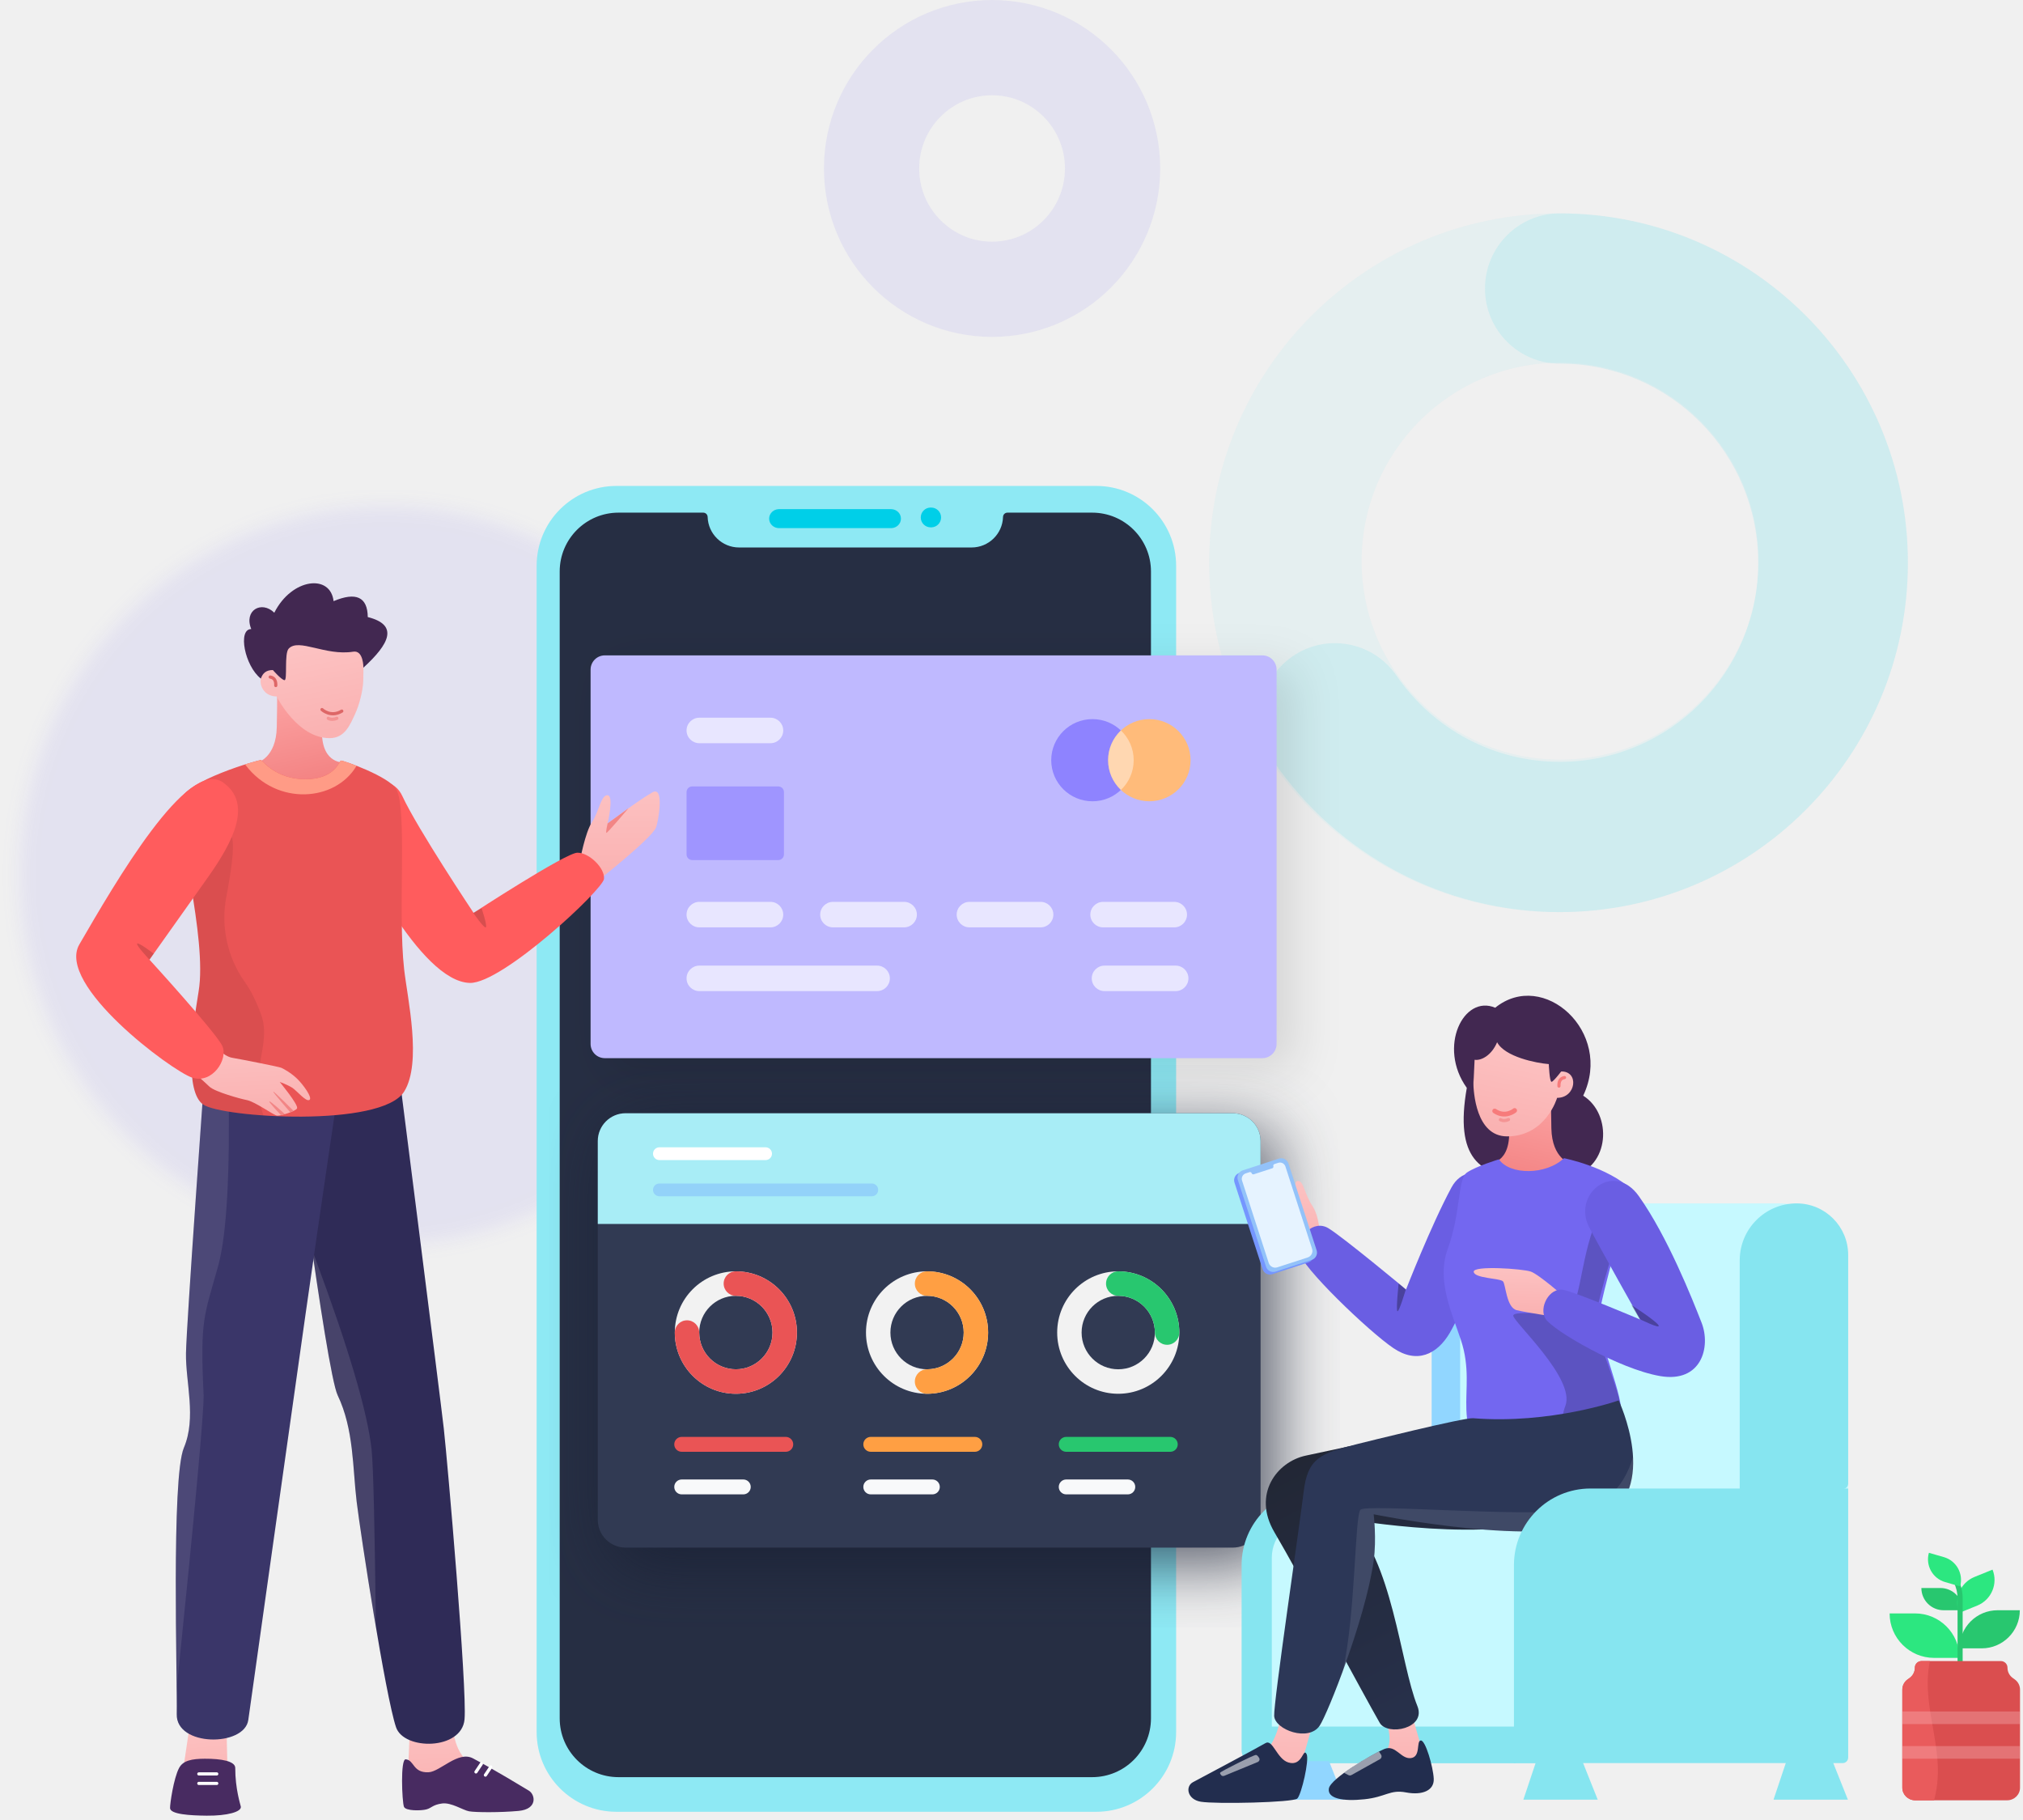
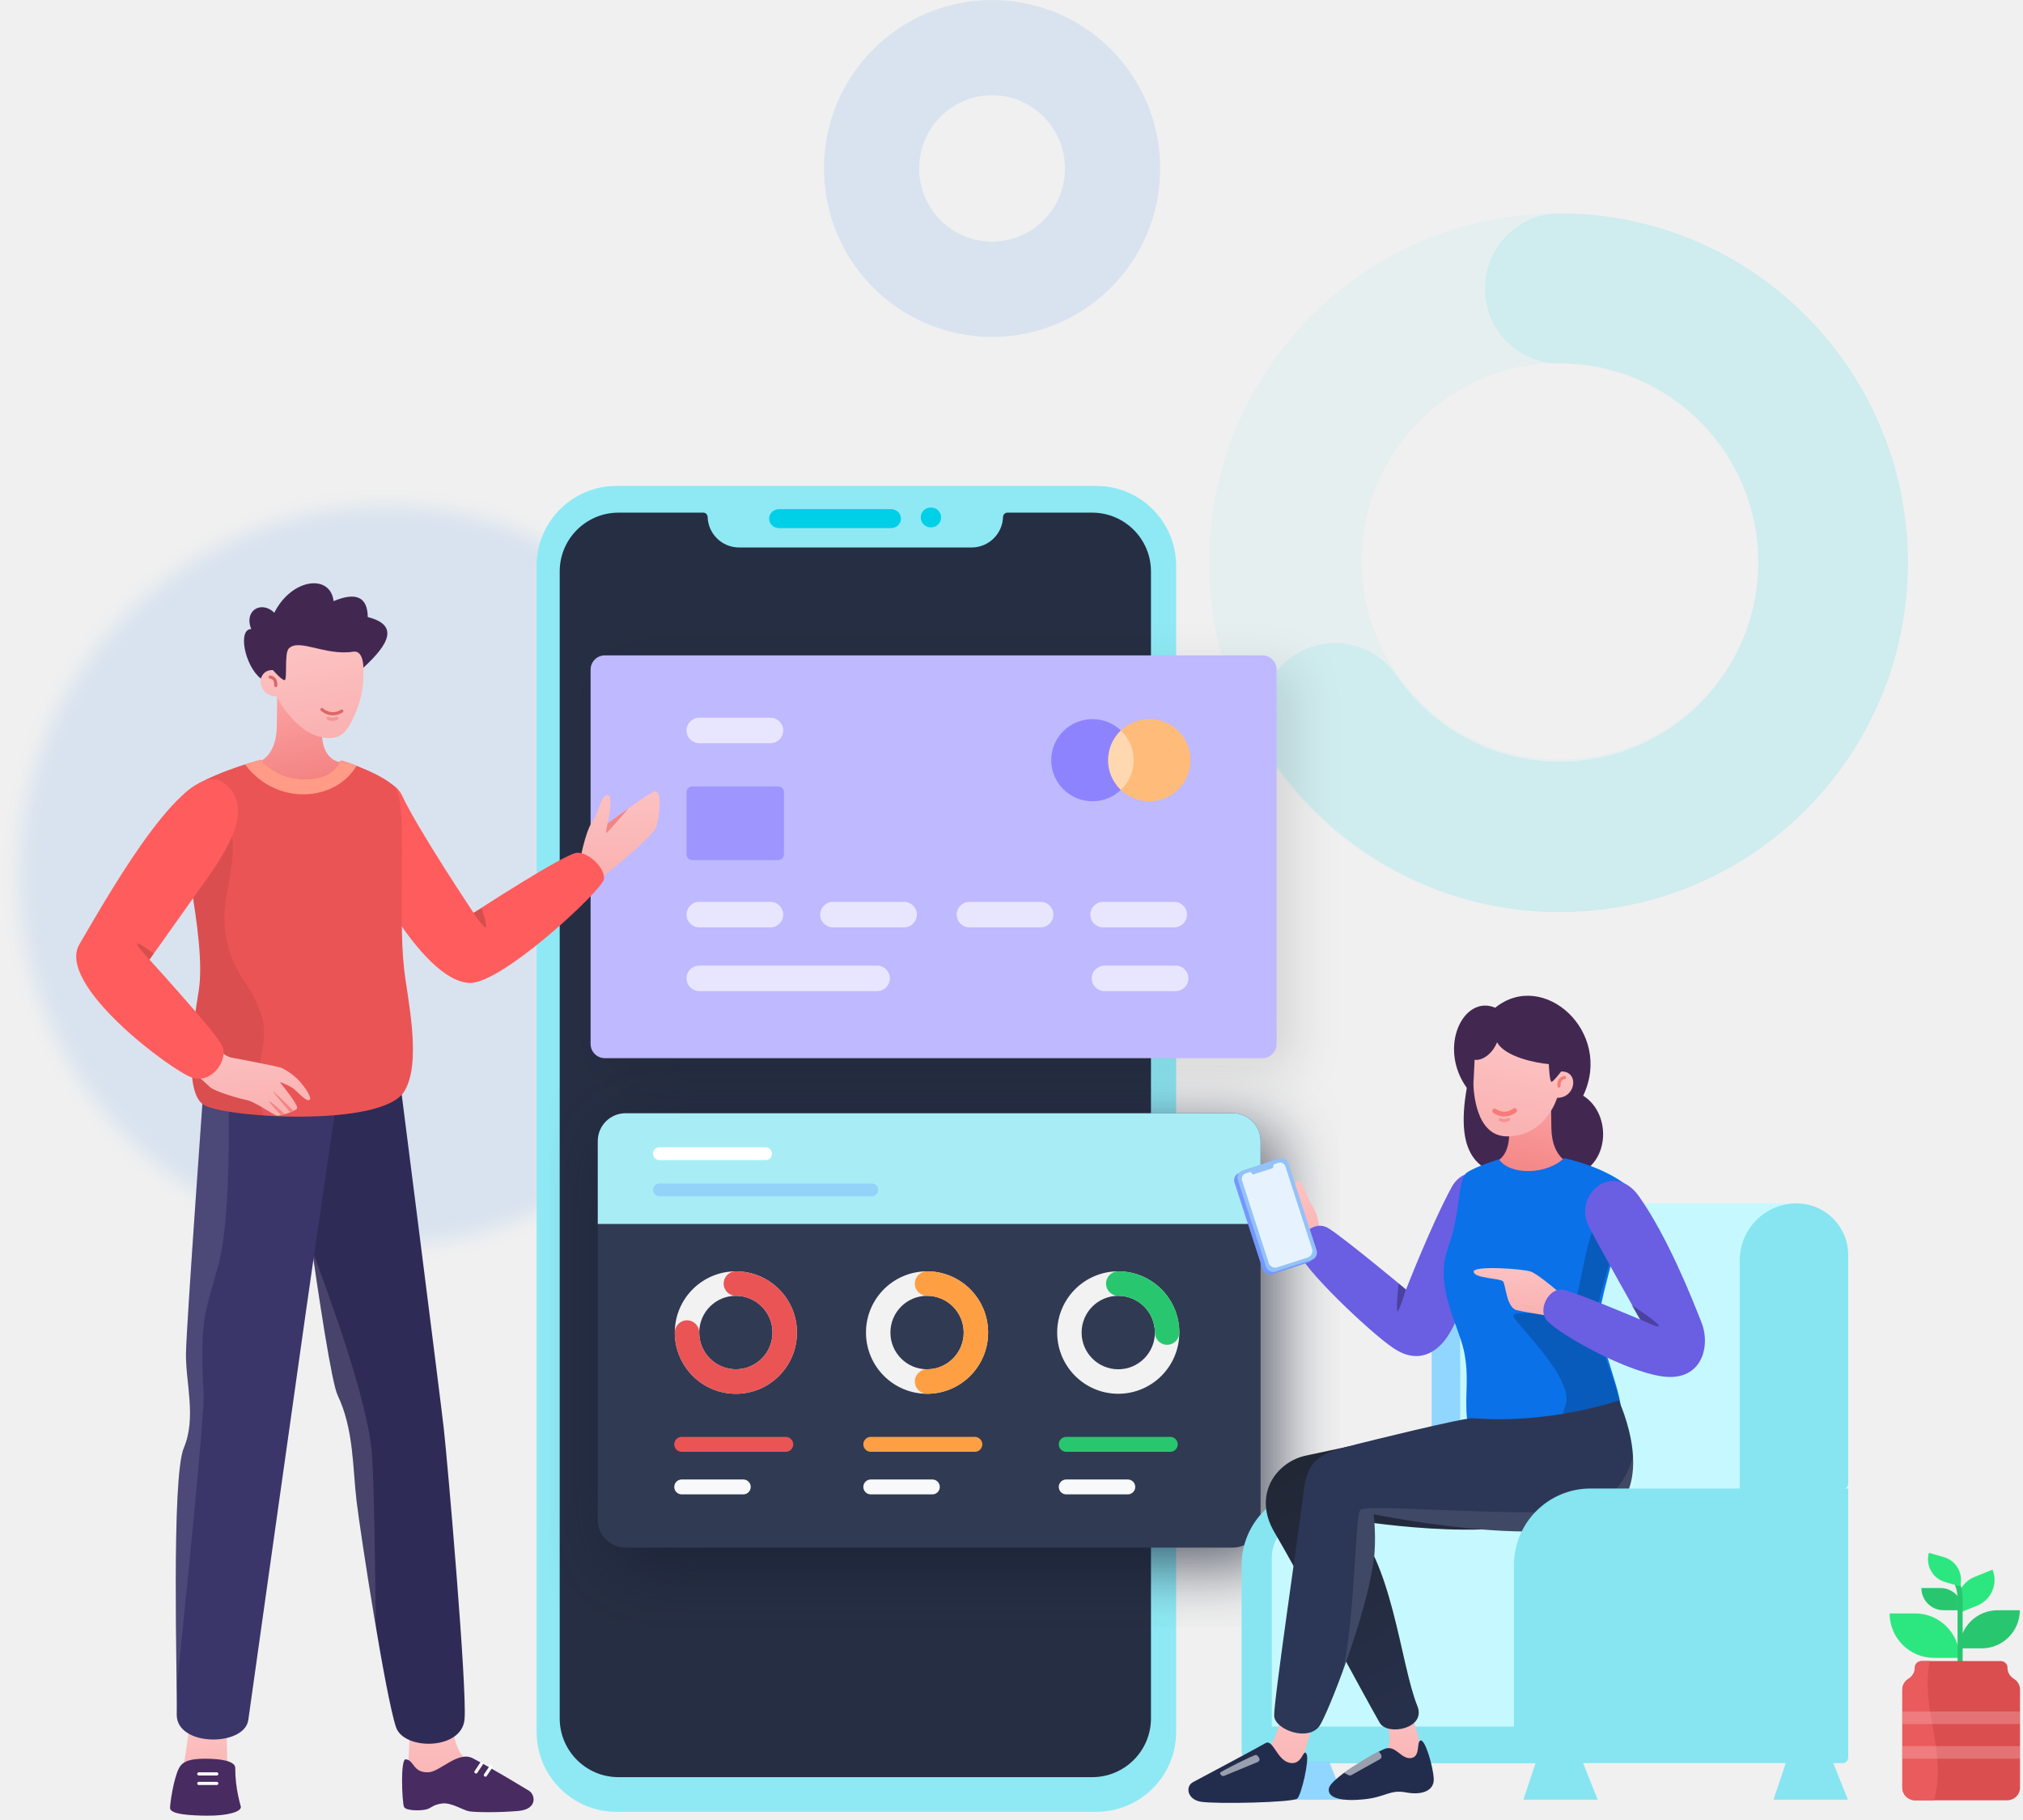
<svg xmlns="http://www.w3.org/2000/svg" width="637" height="573" viewBox="0 0 637 573" fill="none">
  <g id="Illustration">
    <g id="Shape">
      <g id="Oval" opacity="0.1" filter="url(#filter0_f)">
-         <ellipse cx="121.531" cy="275.607" rx="115.531" ry="116.393" fill="#7367F0" />
+         <ellipse cx="121.531" cy="275.607" rx="115.531" ry="116.393" fill="#0a71e9" />
      </g>
      <path id="Oval_2" opacity="0.05" fill-rule="evenodd" clip-rule="evenodd" d="M380.75 177.185C380.75 116.434 429.999 67.185 490.75 67.185C551.501 67.185 600.75 116.434 600.75 177.185C600.75 237.937 551.501 287.185 490.75 287.185C429.999 287.185 380.75 237.937 380.75 177.185ZM553.75 176.685C553.75 142.167 525.768 114.185 491.25 114.185C456.732 114.185 428.75 142.167 428.75 176.685C428.75 211.203 456.732 239.185 491.25 239.185C525.768 239.185 553.75 211.203 553.75 176.685Z" fill="#00CFE8" />
-       <ellipse id="Oval_3" opacity="0.1" cx="312.382" cy="53.041" rx="37.944" ry="38.041" stroke="#7367F0" stroke-width="30" />
+       <ellipse id="Oval_3" opacity="0.1" cx="312.382" cy="53.041" rx="37.944" ry="38.041" stroke="#0a71e9" stroke-width="30" />
      <path id="Path" opacity="0.1" d="M491.165 67.185C551.687 67.185 600.75 116.434 600.75 177.185C600.75 237.937 551.687 287.185 491.165 287.185C454.704 287.185 421.237 269.153 400.923 239.605C393.53 228.852 396.221 214.12 406.933 206.699C417.538 199.353 432.029 201.927 439.491 212.413L439.715 212.733C451.321 229.614 470.362 239.873 491.165 239.873C525.656 239.873 553.617 211.807 553.617 177.185C553.617 142.91 526.213 115.059 492.198 114.506L491.165 114.497C478.15 114.497 467.598 103.906 467.598 90.841C467.598 77.776 478.15 67.185 491.165 67.185Z" fill="#00CFE8" />
    </g>
    <g id="Mobile Banking App">
      <g id="Phone3">
        <path id="Rectangle" fill-rule="evenodd" clip-rule="evenodd" d="M168.975 178.137C168.975 164.254 180.229 153 194.112 153H345.201C359.084 153 370.338 164.254 370.338 178.137V545.323C370.338 559.206 359.084 570.46 345.201 570.46H194.112C180.229 570.46 168.975 559.206 168.975 545.323V178.137Z" fill="#8EE9F4" />
        <g id="Group 48">
          <path id="Rectangle_2" fill-rule="evenodd" clip-rule="evenodd" d="M176.237 179.934C176.237 169.705 184.53 161.412 194.759 161.412H221.439C222.187 161.412 222.799 162.007 222.821 162.755V162.755C222.976 168.115 227.365 172.379 232.727 172.379H305.926C311.288 172.379 315.678 168.115 315.833 162.755V162.755C315.854 162.007 316.467 161.412 317.215 161.412H343.894C354.124 161.412 362.416 169.705 362.416 179.934V541.033C362.416 551.263 354.124 559.555 343.894 559.555H194.759C184.53 559.555 176.237 551.263 176.237 541.033V179.934Z" fill="#262E43" />
          <mask id="mask0" mask-type="alpha" maskUnits="userSpaceOnUse" x="176" y="161" width="187" height="399">
            <path id="Rectangle_3" fill-rule="evenodd" clip-rule="evenodd" d="M176.237 179.934C176.237 169.705 184.53 161.412 194.759 161.412H221.439C222.187 161.412 222.799 162.007 222.821 162.755V162.755C222.976 168.115 227.365 172.379 232.727 172.379H305.926C311.288 172.379 315.678 168.115 315.833 162.755V162.755C315.854 162.007 316.467 161.412 317.215 161.412H343.894C354.124 161.412 362.416 169.705 362.416 179.934V541.033C362.416 551.263 354.124 559.555 343.894 559.555H194.759C184.53 559.555 176.237 551.263 176.237 541.033V179.934Z" fill="white" />
          </mask>
          <g mask="url(#mask0)">
            <ellipse id="Oval_4" cx="246.822" cy="403.737" rx="15.969" ry="15.951" fill="#E97EFF" fill-opacity="0.549" />
            <path id="Rectangle_4" fill-rule="evenodd" clip-rule="evenodd" d="M198.916 235.001C198.916 232.11 201.259 229.767 204.15 229.767H335.904C338.794 229.767 341.138 232.11 341.138 235.001V235.001C341.138 237.891 338.794 240.235 335.904 240.235H204.15C201.259 240.235 198.916 237.891 198.916 235.001V235.001Z" fill="#E97EFF" fill-opacity="0.549" />
          </g>
        </g>
        <path id="Path_2" d="M280.572 160.308C282.294 160.308 283.69 161.647 283.69 163.299C283.69 164.914 282.355 166.23 280.686 166.288L280.572 166.29H245.304C243.582 166.29 242.186 164.951 242.186 163.299C242.186 161.684 243.521 160.368 245.19 160.31L245.304 160.308H280.572Z" fill="#00CFE8" />
        <path id="Path_3" d="M293.21 159.81C294.933 159.81 296.329 161.205 296.329 162.925C296.329 164.608 294.994 165.979 293.325 166.039L293.21 166.041H293.047C291.324 166.041 289.928 164.646 289.928 162.925C289.928 161.243 291.263 159.872 292.932 159.812L293.047 159.81H293.21Z" fill="#00CFE8" />
      </g>
      <g id="BoardPieChart">
        <g id="Rectangle_5" filter="url(#filter1_d)">
          <path fill-rule="evenodd" clip-rule="evenodd" d="M188.229 359.27C188.229 354.434 192.15 350.513 196.986 350.513H388.175C393.011 350.513 396.931 354.434 396.931 359.27V478.524C396.931 483.361 393.011 487.281 388.175 487.281H196.986C192.15 487.281 188.229 483.361 188.229 478.524V359.27Z" fill="#313A53" />
        </g>
        <mask id="mask1" mask-type="alpha" maskUnits="userSpaceOnUse" x="188" y="350" width="209" height="138">
          <path id="Rectangle_6" fill-rule="evenodd" clip-rule="evenodd" d="M188.229 359.27C188.229 354.434 192.15 350.513 196.986 350.513H388.175C393.011 350.513 396.931 354.434 396.931 359.27V478.524C396.931 483.361 393.011 487.281 388.175 487.281H196.986C192.15 487.281 188.229 483.361 188.229 478.524V359.27Z" fill="white" />
        </mask>
        <g mask="url(#mask1)">
          <path id="Rectangle_7" fill-rule="evenodd" clip-rule="evenodd" d="M183.547 345.15H402.282V385.376H183.547L183.547 345.15Z" fill="#A8EDF6" />
          <path id="Rectangle_8" opacity="0.366" fill-rule="evenodd" clip-rule="evenodd" d="M205.621 374.649C205.621 373.538 206.522 372.638 207.632 372.638H274.515C275.626 372.638 276.526 373.538 276.526 374.649V374.649C276.526 375.76 275.626 376.66 274.515 376.66H207.632C206.522 376.66 205.621 375.76 205.621 374.649V374.649Z" fill="#6FA3FF" />
          <rect id="Rectangle_9" x="205.621" y="361.24" width="37.459" height="4.023" rx="2.011" fill="white" />
          <rect id="Rectangle_10" x="212.311" y="452.419" width="37.459" height="4.693" rx="2.346" fill="#EA5455" />
          <path id="Rectangle_11" fill-rule="evenodd" clip-rule="evenodd" d="M212.311 468.174C212.311 466.878 213.361 465.827 214.657 465.827H234.045C235.341 465.827 236.392 466.878 236.392 468.174V468.174C236.392 469.47 235.341 470.52 234.045 470.52H214.657C213.361 470.52 212.311 469.47 212.311 468.174V468.174Z" fill="#F8F9FA" />
          <rect id="Rectangle_12" x="271.844" y="452.419" width="37.459" height="4.693" rx="2.346" fill="#FF9F43" />
          <path id="Rectangle_13" fill-rule="evenodd" clip-rule="evenodd" d="M271.844 468.174C271.844 466.878 272.894 465.827 274.19 465.827H293.578C294.874 465.827 295.925 466.878 295.925 468.174V468.174C295.925 469.47 294.874 470.52 293.578 470.52H274.19C272.894 470.52 271.844 469.47 271.844 468.174V468.174Z" fill="#F8F9FA" />
          <rect id="Rectangle_14" x="333.385" y="452.419" width="37.459" height="4.693" rx="2.346" fill="#28C76F" />
          <path id="Rectangle_15" fill-rule="evenodd" clip-rule="evenodd" d="M333.385 468.174C333.385 466.878 334.435 465.827 335.731 465.827H355.119C356.415 465.827 357.466 466.878 357.466 468.174V468.174C357.466 469.47 356.415 470.52 355.119 470.52H335.731C334.435 470.52 333.385 469.47 333.385 468.174V468.174Z" fill="#F8F9FA" />
          <g id="Group 3">
            <path id="Oval_5" fill-rule="evenodd" clip-rule="evenodd" d="M352.114 438.843C362.735 438.843 371.345 430.213 371.345 419.568C371.345 408.923 362.735 400.293 352.114 400.293C341.493 400.293 332.883 408.923 332.883 419.568C332.883 430.213 341.493 438.843 352.114 438.843ZM352.114 431.133C345.741 431.133 340.575 425.955 340.575 419.568C340.575 413.181 345.741 408.003 352.114 408.003C358.487 408.003 363.653 413.181 363.653 419.568C363.653 425.955 358.487 431.133 352.114 431.133Z" fill="#F2F2F2" />
            <path id="Path_4" fill-rule="evenodd" clip-rule="evenodd" d="M371.345 419.568C371.345 408.923 362.735 400.293 352.114 400.293C349.99 400.293 348.268 402.019 348.268 404.148C348.268 406.277 349.99 408.003 352.114 408.003C358.414 408.003 363.535 413.064 363.651 419.351L363.653 419.568C363.653 421.697 365.375 423.423 367.499 423.423C369.623 423.423 371.345 421.697 371.345 419.568Z" fill="#28C76F" />
          </g>
          <g id="Group 4">
            <path id="Oval_6" fill-rule="evenodd" clip-rule="evenodd" d="M291.911 438.843C302.532 438.843 311.142 430.213 311.142 419.568C311.142 408.923 302.532 400.293 291.911 400.293C281.29 400.293 272.68 408.923 272.68 419.568C272.68 430.213 281.29 438.843 291.911 438.843ZM291.911 431.133C285.538 431.133 280.372 425.955 280.372 419.568C280.372 413.181 285.538 408.003 291.911 408.003C298.284 408.003 303.45 413.181 303.45 419.568C303.45 425.955 298.284 431.133 291.911 431.133Z" fill="#F2F2F2" />
            <path id="Path_5" d="M291.911 438.843C302.532 438.843 311.142 430.213 311.142 419.568C311.142 408.923 302.532 400.293 291.911 400.293C289.786 400.293 288.064 402.019 288.064 404.148C288.064 406.277 289.786 408.003 291.911 408.003C298.283 408.003 303.45 413.181 303.45 419.568C303.45 425.882 298.4 431.015 292.127 431.131L291.911 431.133C289.786 431.133 288.064 432.859 288.064 434.988C288.064 437.117 289.786 438.843 291.911 438.843Z" fill="#FF9F43" />
          </g>
          <g id="Group 6">
            <path id="Oval_7" fill-rule="evenodd" clip-rule="evenodd" d="M231.709 438.843C242.33 438.843 250.94 430.213 250.94 419.568C250.94 408.923 242.33 400.293 231.709 400.293C221.088 400.293 212.478 408.923 212.478 419.568C212.478 430.213 221.088 438.843 231.709 438.843ZM231.709 431.133C225.336 431.133 220.17 425.955 220.17 419.568C220.17 413.181 225.336 408.003 231.709 408.003C238.082 408.003 243.248 413.181 243.248 419.568C243.248 425.955 238.082 431.133 231.709 431.133Z" fill="#F2F2F2" />
            <path id="Path_6" fill-rule="evenodd" clip-rule="evenodd" d="M212.478 419.568C212.478 430.213 221.088 438.843 231.709 438.843C242.33 438.843 250.94 430.213 250.94 419.568C250.94 408.923 242.33 400.293 231.709 400.293C229.585 400.293 227.863 402.019 227.863 404.148C227.863 406.277 229.585 408.003 231.709 408.003C238.082 408.003 243.248 413.181 243.248 419.568C243.248 425.955 238.082 431.133 231.709 431.133C225.336 431.133 220.17 425.955 220.17 419.568C220.17 417.439 218.448 415.713 216.324 415.713C214.2 415.713 212.478 417.439 212.478 419.568Z" fill="#EA5455" />
          </g>
        </g>
      </g>
      <g id="VisaCard2">
        <g id="Rectangle_16" filter="url(#filter2_d)">
          <path fill-rule="evenodd" clip-rule="evenodd" d="M190.441 206.351H397.491C399.964 206.351 401.968 208.361 401.968 210.841V328.683C401.968 331.163 399.964 333.172 397.491 333.172H190.441C187.968 333.172 185.964 331.163 185.964 328.683V210.841C185.964 208.361 187.968 206.351 190.441 206.351Z" fill="#BFB9FF" />
        </g>
        <g id="Group 46">
          <g id="Group 45">
            <g id="Group 43">
              <ellipse id="Oval_8" cx="343.993" cy="239.357" rx="12.983" ry="12.935" fill="#8E83FF" />
              <ellipse id="Oval Copy 10" cx="361.901" cy="239.357" rx="12.983" ry="12.935" fill="#FFBB7A" />
              <path id="Path_7" fill-rule="evenodd" clip-rule="evenodd" d="M352.83 230.104L352.949 229.992C355.43 232.348 356.976 235.673 356.976 239.357C356.976 243.042 355.43 246.367 352.949 248.723C350.465 246.368 348.918 243.042 348.918 239.357C348.918 235.731 350.416 232.452 352.83 230.104L352.949 229.992L352.83 230.104Z" fill="white" fill-opacity="0.416" />
            </g>
            <path id="Rectangle_17" fill-rule="evenodd" clip-rule="evenodd" d="M217.972 247.609H245.057C246.046 247.609 246.848 248.408 246.848 249.393V269.019C246.848 270.004 246.046 270.803 245.057 270.803H217.972C216.983 270.803 216.182 270.004 216.182 269.019V249.393C216.182 248.408 216.983 247.609 217.972 247.609Z" fill="#9F95FF" />
          </g>
          <g id="Group 44">
            <path id="Rectangle_18" fill-rule="evenodd" clip-rule="evenodd" d="M220.211 283.96H242.595C244.82 283.96 246.624 285.758 246.624 287.975C246.624 290.192 244.82 291.989 242.595 291.989H220.211C217.986 291.989 216.182 290.192 216.182 287.975C216.182 285.758 217.986 283.96 220.211 283.96Z" fill="white" fill-opacity="0.647" />
            <path id="Rectangle_19" fill-rule="evenodd" clip-rule="evenodd" d="M220.211 304.032H276.17C278.396 304.032 280.199 305.829 280.199 308.046C280.199 310.263 278.396 312.06 276.17 312.06H220.211C217.986 312.06 216.182 310.263 216.182 308.046C216.182 305.829 217.986 304.032 220.211 304.032Z" fill="white" fill-opacity="0.647" />
            <path id="Rectangle_20" fill-rule="evenodd" clip-rule="evenodd" d="M347.799 304.032H370.182C372.408 304.032 374.212 305.829 374.212 308.046C374.212 310.263 372.408 312.06 370.182 312.06H347.799C345.573 312.06 343.77 310.263 343.77 308.046C343.77 305.829 345.573 304.032 347.799 304.032Z" fill="white" fill-opacity="0.647" />
            <path id="Rectangle_21" fill-rule="evenodd" clip-rule="evenodd" d="M220.211 225.977H242.595C244.82 225.977 246.624 227.774 246.624 229.991C246.624 232.208 244.82 234.005 242.595 234.005H220.211C217.986 234.005 216.182 232.208 216.182 229.991C216.182 227.774 217.986 225.977 220.211 225.977Z" fill="white" fill-opacity="0.647" />
            <path id="Rectangle Copy 38" fill-rule="evenodd" clip-rule="evenodd" d="M262.293 283.96H284.677C286.902 283.96 288.706 285.758 288.706 287.975C288.706 290.192 286.902 291.989 284.677 291.989H262.293C260.068 291.989 258.264 290.192 258.264 287.975C258.264 285.758 260.068 283.96 262.293 283.96Z" fill="white" fill-opacity="0.647" />
            <path id="Rectangle Copy 39" fill-rule="evenodd" clip-rule="evenodd" d="M305.269 283.96H327.653C329.878 283.96 331.682 285.758 331.682 287.975C331.682 290.192 329.878 291.989 327.653 291.989H305.269C303.044 291.989 301.24 290.192 301.24 287.975C301.24 285.758 303.044 283.96 305.269 283.96Z" fill="white" fill-opacity="0.647" />
            <path id="Rectangle Copy 40" fill-rule="evenodd" clip-rule="evenodd" d="M347.351 283.96H369.735C371.96 283.96 373.764 285.758 373.764 287.975C373.764 290.192 371.96 291.989 369.735 291.989H347.351C345.126 291.989 343.322 290.192 343.322 287.975C343.322 285.758 345.126 283.96 347.351 283.96Z" fill="white" fill-opacity="0.647" />
          </g>
        </g>
      </g>
      <g id="Men1.1">
        <g id="LLeg">
          <path id="Path_8" fill-rule="evenodd" clip-rule="evenodd" d="M142.482 542C142.482 542 142.328 551.857 148.381 555.358C154.434 558.86 163.812 565.365 163.812 565.365L128.137 566.574L129.154 541.911L142.482 542Z" fill="url(#paint0_linear)" />
          <path id="Path_9" fill-rule="evenodd" clip-rule="evenodd" d="M127.761 553.936C130.519 554.22 129.916 558.21 134.922 558.016C138.569 557.874 144.257 551.148 148.936 553.639C156.078 557.442 164.453 562.57 166.506 563.791C168.56 565.013 169.371 569.618 163.303 570.184C157.501 570.724 149.668 570.664 147.707 570.306C145.744 569.949 142.105 567.446 139.177 567.846C136.249 568.247 135.915 569.256 134.279 569.703C132.643 570.15 127.704 570.247 127.192 568.868C126.603 567.286 126.014 553.756 127.761 553.936Z" fill="#482B61" />
          <path id="Path_10" fill-rule="evenodd" clip-rule="evenodd" d="M124.996 332.889C124.996 332.889 138.605 439.705 139.743 449.806C140.88 459.908 147.128 531.771 146.273 541.357C145.402 551.118 127.14 551.171 124.69 543.806C121.337 533.725 113.585 483.341 112.303 472.819C111.021 462.298 111.471 450.083 106.319 439.309C102.63 431.596 90.423 335.628 90.423 335.628L124.996 332.889Z" fill="#2F2B57" />
          <path id="Path_11" opacity="0.591" fill-rule="evenodd" clip-rule="evenodd" d="M116.998 456.324L117.046 456.805C117.566 462.384 118.001 480.866 118.352 512.249L117.569 507.562C115.113 492.698 112.931 477.974 112.303 472.819C111.048 462.517 111.453 450.591 106.634 439.985L106.319 439.309C104.695 435.915 101.422 415.426 98.266 393.547L99.257 396.201C109.796 424.543 115.709 444.584 116.998 456.324Z" fill="white" fill-opacity="0.192" />
          <path id="Path 10" d="M151.575 555.354L149.868 557.907" stroke="white" stroke-linecap="round" />
          <path id="Path 10_2" d="M154.554 556.352L152.848 558.906" stroke="white" stroke-linecap="round" />
        </g>
        <g id="RLeg">
          <path id="Path_12" fill-rule="evenodd" clip-rule="evenodd" d="M59.586 544.261L56.394 565.817L71.825 565.739L71.32 543.86L59.586 544.261Z" fill="url(#paint1_linear)" />
          <path id="Path_13" fill-rule="evenodd" clip-rule="evenodd" d="M53.55 569.305C53.499 568.047 54.67 559.89 56.394 556.66C57.644 554.318 60.417 553.769 64.474 553.752C69.707 553.732 74.081 554.523 74.075 556.66C74.056 563.199 75.714 568.228 75.826 568.802C76.153 570.488 71.472 571.747 65.08 571.682C59.847 571.631 53.631 571.266 53.55 569.305Z" fill="#482B61" />
          <path id="Path_14" fill-rule="evenodd" clip-rule="evenodd" d="M107.504 336.396C107.504 336.396 100.429 384.069 96.146 414.233C91.937 443.873 79.474 532.285 78.186 541.54C77.004 550.036 55.422 550.036 55.649 539.747C55.876 529.457 53.878 465.335 57.897 455.841C61.915 446.348 58.417 435.299 58.563 426.076C58.709 416.853 64.489 337.012 64.489 337.012L107.504 336.396Z" fill="#3A3669" />
          <path id="Path_15" opacity="0.462" fill-rule="evenodd" clip-rule="evenodd" d="M68.797 398.217L68.459 399.444C64.362 414.163 62.949 415.49 64.11 438.967L64.121 439.444C64.162 445.351 61.353 475.917 55.694 531.142L55.669 527.709C55.47 505.18 54.64 464.445 57.794 456.097L57.897 455.841C61.915 446.348 58.417 435.299 58.563 426.076C58.709 416.853 64.489 337.013 64.489 337.013L71.871 336.906L71.946 340.563C72.477 369.125 71.427 388.343 68.797 398.217V398.217Z" fill="white" fill-opacity="0.192" />
          <path id="Path 9" d="M62.605 558.534H68.253" stroke="white" stroke-linecap="round" />
          <path id="Path 9_2" d="M62.605 561.529H68.253" stroke="white" stroke-linecap="round" />
        </g>
        <g id="Head">
          <path id="Path_16" fill-rule="evenodd" clip-rule="evenodd" d="M81.035 240.078C81.035 240.078 86.946 238.683 87.151 228.949C87.356 219.214 87.212 215.891 87.212 215.891L101.226 215.655C101.226 215.655 101.368 226.504 101.37 230.428C101.375 240.968 108.682 240.078 108.682 240.078C108.682 240.078 107.163 248.624 95.365 249.291C86.154 249.812 81.035 240.078 81.035 240.078Z" fill="url(#paint2_linear)" />
          <g id="Head1">
            <path id="Path_17" fill-rule="evenodd" clip-rule="evenodd" d="M85.926 210.97C80.118 210.745 81.065 219.291 87.099 219.279C87.099 219.279 93.583 232.383 103.764 232.417C108.668 232.434 110.269 228.043 111.739 224.962C113.209 221.88 114.288 217.27 114.378 214.447C114.474 211.437 114.486 201.55 114.486 201.55L85.7 201.537L85.926 210.97Z" fill="url(#paint3_linear)" />
            <path id="Path_18" d="M103.356 226.173C104.227 226.654 105.263 226.535 106.065 226.173" stroke="#F49494" stroke-linecap="round" />
            <path id="Path 8" d="M86.832 215.849C86.892 214.478 86.476 213.39 85.085 213.171" stroke="#DE6767" stroke-linecap="round" />
            <path id="Path_19" fill-rule="evenodd" clip-rule="evenodd" d="M85.926 210.971C85.926 210.971 88.597 214.069 89.585 214.154C90.573 214.24 89.447 205.769 90.902 204.226C94.098 200.835 102.45 206.597 111.233 205.189C114.486 204.668 114.428 210.228 114.428 210.228C122.638 202.703 125.615 196.767 115.804 194.289C115.726 187.92 112.081 186.322 105.032 189.276C104.09 180.673 91.912 181.971 86.369 192.916C82.356 188.992 76.717 192.16 79.11 198.064C74.79 198.064 77.041 209.672 82.133 213.66C82.74 211.918 83.85 210.971 85.926 210.971Z" fill="#422851" />
            <path id="Path_20" d="M101.387 223.414C101.387 223.414 104.152 226.029 107.624 223.899" stroke="#DE6767" stroke-linecap="round" />
          </g>
        </g>
        <g id="LArm">
          <g id="Group 3_2">
            <path id="Path_21" fill-rule="evenodd" clip-rule="evenodd" d="M182.553 271.335C182.553 271.335 184.215 262.095 186.414 258.858C188.613 255.619 189.254 250.179 191.329 250.379C193.404 250.58 191.326 259.265 191.326 259.265C191.326 259.265 201.002 252.005 205.392 249.504C209.397 247.223 207.2 259.026 206.574 260.531C205.083 264.112 187.833 277.63 187.833 277.63C187.833 277.63 182.93 272.157 182.553 271.335Z" fill="url(#paint4_linear)" />
            <path id="Path_22" fill-rule="evenodd" clip-rule="evenodd" d="M191.326 259.264C191.326 259.264 190.612 262.235 190.968 262.235C191.325 262.235 197.892 254.487 197.892 254.487L191.326 259.264Z" fill="#F28585" />
          </g>
          <path id="Path_23" fill-rule="evenodd" clip-rule="evenodd" d="M126.694 250.655C131.425 260.915 149.121 287.426 149.121 287.426C149.121 287.426 178.119 268.52 181.809 268.481C185.499 268.442 190.509 273.338 190.194 276.717C189.879 280.096 158.129 309.732 147.946 309.483C132.113 309.095 112.258 267.922 110.219 262.419C104.759 247.678 122.079 240.647 126.694 250.655Z" fill="#FF5C5D" />
          <path id="Path 5" fill-rule="evenodd" clip-rule="evenodd" d="M149.016 287.407C149.016 287.407 152.364 292.312 152.964 291.99C153.564 291.668 151.648 285.994 151.648 285.994L149.016 287.407Z" fill="black" fill-opacity="0.16" />
        </g>
        <g id="Body">
          <path id="Path_24" fill-rule="evenodd" clip-rule="evenodd" d="M56.657 252.296C55.171 259.42 65.346 295.325 62.546 312.122C60.332 325.406 58.219 343.698 63.957 347.759C69.799 351.894 120.087 355.177 127.255 343.698C132.941 334.591 128.286 314.396 127.255 305.183C125.198 286.804 128.304 255.042 124.814 248.546C122.65 244.516 107.892 239.319 107.338 239.48C106.783 239.641 105.48 245.351 96.149 245.351C86.817 245.351 82.696 239.48 82.195 239.319C81.694 239.158 58.001 245.852 56.657 252.296Z" fill="#EA5455" />
          <path id="Path_25" fill-rule="evenodd" clip-rule="evenodd" d="M82.172 239.316L82.195 239.319C82.697 239.48 86.817 245.351 96.149 245.351C105.481 245.351 106.784 239.641 107.338 239.48C107.538 239.422 109.589 240.062 112.229 241.093L112.217 241.214C105.547 252.415 87.205 253.795 77.4 240.981L77.178 240.685L78.272 240.345C80.274 239.737 81.707 239.371 82.097 239.322L82.172 239.316Z" fill="#FF9B86" />
          <path id="Path_26" fill-rule="evenodd" clip-rule="evenodd" d="M56.688 257.245L57.511 257.359C66.233 258.607 71.348 260.58 72.857 263.28C73.847 265.052 73.387 271.044 71.476 281.257L71.273 282.329C69.501 291.586 71.528 301.163 76.877 308.888L77.178 309.316C78.987 311.847 80.654 315.179 82.181 319.314C85.722 328.903 78.19 336.983 82.96 351.25L81.986 351.178C73.12 350.499 65.949 349.169 63.957 347.759C58.219 343.698 60.333 325.406 62.546 312.122C64.928 297.83 57.917 269.704 56.688 257.245Z" fill="black" fill-opacity="0.067" />
        </g>
        <g id="Rarm">
          <g id="Group 2">
            <path id="Path_27" fill-rule="evenodd" clip-rule="evenodd" d="M66.881 328.606C66.881 328.606 70.229 332.556 73.086 333.047C75.943 333.538 87.901 335.877 88.631 336.224C89.321 336.551 91.68 337.793 93.697 339.786C95.445 341.512 98.469 345.606 97.455 346.31C96.371 347.063 93.445 343.371 91.977 342.459C90.438 341.501 88.072 340.654 88.072 340.654C88.072 340.654 93.924 347.713 93.552 348.946C93.281 349.847 88.305 351.384 87.24 351.268C86.176 351.153 80.313 346.86 77.678 346.361C75.85 346.015 67.666 343.798 65.94 342.133C64.215 340.468 60.333 337.089 60.333 337.089L66.881 328.606Z" fill="url(#paint5_linear)" />
            <path id="Path_28" fill-rule="evenodd" clip-rule="evenodd" d="M92.424 349.765C92.424 349.765 86.3 343.594 86.044 343.7C85.789 343.805 91.38 350.194 91.38 350.194L92.424 349.765Z" fill="#F28585" />
            <path id="Path_29" fill-rule="evenodd" clip-rule="evenodd" d="M89.694 350.778C89.694 350.778 85.107 346.575 84.807 346.778C84.507 346.98 88.481 351.121 88.481 351.121L89.694 350.778Z" fill="#F28585" />
          </g>
          <path id="Path_30" fill-rule="evenodd" clip-rule="evenodd" d="M70.209 246.345C79.665 252.998 73.347 265.092 65.503 276.186C58.175 286.549 47.068 302.158 47.068 302.158C47.068 302.158 67.953 325.034 69.97 329.266C71.987 333.499 66.836 341.448 60.431 339.277C54.026 337.106 17.578 310.107 24.99 297.348C36.311 277.859 59.04 238.486 70.209 246.345Z" fill="#FF5C5D" />
          <path id="Path 6" fill-rule="evenodd" clip-rule="evenodd" d="M47.068 302.158C47.068 302.158 42.782 297.624 43.183 297.099C43.583 296.575 48.413 300.281 48.413 300.281L47.068 302.158Z" fill="black" fill-opacity="0.16" />
        </g>
      </g>
      <g id="Group 7">
        <path id="Rectangle_22" fill-rule="evenodd" clip-rule="evenodd" d="M390.956 492.784C390.956 479.468 401.751 468.672 415.067 468.672L496.198 468.672V551.132C496.198 553.341 494.407 555.132 492.198 555.132H394.956C392.747 555.132 390.956 553.341 390.956 551.132L390.956 492.784Z" fill="#86E5F0" />
        <path id="Rectangle_23" fill-rule="evenodd" clip-rule="evenodd" d="M400.465 538.065L477.244 538.065V555.132H400.465V538.065Z" fill="#86E5F0" />
        <path id="Path_31" fill-rule="evenodd" clip-rule="evenodd" d="M498.245 554.514L503.088 566.644H479.675L483.732 554.514H498.245Z" fill="#86E5F0" />
        <path id="Path_32" fill-rule="evenodd" clip-rule="evenodd" d="M418.474 554.514L423.318 566.644H399.904L403.962 554.514H418.474Z" fill="#91D6FF" />
        <path id="Path_33" fill-rule="evenodd" clip-rule="evenodd" d="M577.018 554.514L581.862 566.644H558.448L562.506 554.514H577.018Z" fill="#86E5F0" />
        <path id="Rectangle_24" fill-rule="evenodd" clip-rule="evenodd" d="M450.796 403.492C450.796 390.38 461.275 379.671 474.384 379.387L496.796 378.901V476.828H450.796L450.796 403.492Z" fill="#91D6FF" />
        <path id="Rectangle_25" fill-rule="evenodd" clip-rule="evenodd" d="M459.77 403.012C459.77 389.696 470.565 378.901 483.881 378.901H560.112C572.174 378.901 581.952 388.679 581.952 400.741V477.076C581.952 478.041 581.169 478.824 580.205 478.824H459.77L459.77 403.012Z" fill="#C6F9FF" />
        <path id="Rectangle_26" fill-rule="evenodd" clip-rule="evenodd" d="M547.805 396.818C547.805 386.923 555.827 378.901 565.722 378.901V378.901C574.685 378.901 581.952 386.167 581.952 395.13V467.1C581.952 468.065 581.169 468.847 580.205 468.847H547.805V396.818Z" fill="#86E5F0" />
        <path id="Rectangle_27" fill-rule="evenodd" clip-rule="evenodd" d="M400.465 490.474C400.465 483.515 406.106 477.874 413.065 477.874H491.345V543.628H400.465V490.474Z" fill="#C6F9FF" />
        <g id="Wom1.4">
          <g id="Head_2">
            <path id="Path_34" fill-rule="evenodd" clip-rule="evenodd" d="M494.783 370.394C506.982 367.552 507.785 350.8 498.511 344.989C508.075 324.929 485.958 305.012 470.808 317.295C460.876 313.041 452.622 329.64 461.864 342.532C457.989 364.667 465.875 370.388 480.092 370.632L494.783 370.394Z" fill="#422851" />
            <path id="Path_35" fill-rule="evenodd" clip-rule="evenodd" d="M494.632 366.393C494.632 366.393 488.698 365 488.492 355.271C488.286 345.543 488.431 342.223 488.431 342.223L475.36 341.987C475.36 341.987 475.218 352.828 475.216 356.75C475.21 367.283 467.875 366.393 467.875 366.393C467.875 366.393 469.4 374.934 481.244 375.6C490.491 376.121 494.632 366.393 494.632 366.393Z" fill="url(#paint6_linear)" />
            <path id="Path_36" fill-rule="evenodd" clip-rule="evenodd" d="M491.477 337.365C497.308 337.139 496.357 345.679 490.3 345.668C490.3 345.668 486.782 357.8 474.568 357.8C464.648 357.8 464.003 343.66 463.913 340.839C463.816 337.831 463.804 327.95 463.804 327.95L491.704 327.938L491.477 337.365Z" fill="url(#paint7_linear)" />
            <path id="Path_37" d="M476.923 349.65C476.923 349.65 474.014 352.114 470.644 349.806" stroke="#F77B7B" stroke-width="1.5" stroke-linecap="round" />
            <path id="Path_38" d="M475.003 352.504C474.098 352.922 473.226 352.952 472.448 352.536" stroke="#F49494" stroke-linecap="round" />
            <path id="Path 8_2" d="M490.884 341.958C490.824 340.588 491.241 339.5 492.638 339.281" stroke="#F77B7B" stroke-linecap="round" />
            <path id="Path_39" fill-rule="evenodd" clip-rule="evenodd" d="M492.4 336.309C492.4 336.309 489.204 340.6 488.557 340.623C487.909 340.646 487.683 335.043 487.683 335.043C483.762 334.743 473.841 332.766 471.408 328.161C469.708 332.224 466.456 334.029 464.32 333.683L463.915 342.315L462.918 324.96H493.182L492.4 336.309Z" fill="#422851" />
          </g>
          <g id="LLeg_2">
            <path id="Path_40" fill-rule="evenodd" clip-rule="evenodd" d="M434.913 537.945C434.913 537.945 440.143 548.516 435.855 551.847C431.561 555.179 420.217 561.422 420.217 561.422L450.271 559.532L443.59 536.478L434.913 537.945Z" fill="url(#paint8_linear)" />
            <path id="Path_41" fill-rule="evenodd" clip-rule="evenodd" d="M447.364 548.005C445.881 548.178 447.465 553.174 444.254 553.554C441.049 553.934 439.491 549.201 435.854 550.701C432.217 552.202 418.954 559.96 418.431 563.132C417.903 566.303 422.844 567.236 429.622 566.52C436.399 565.804 437.648 563.391 442.736 564.363C447.817 565.334 451.623 563.786 451.456 560.071C451.288 556.357 448.847 547.832 447.364 548.005Z" fill="#222D4E" />
            <path id="Path 14" fill-rule="evenodd" clip-rule="evenodd" d="M434.195 551.471L434.855 552.461C435.179 552.947 435.02 553.605 434.51 553.889L425.545 558.895C425.254 559.057 424.902 559.064 424.605 558.913L423.213 558.207C425.399 556.623 427.186 555.433 429.161 554.264C430.678 553.367 432.357 552.442 434.195 551.471Z" fill="white" fill-opacity="0.541" />
            <path id="Path_42" fill-rule="evenodd" clip-rule="evenodd" d="M480.186 444.779C471.087 445.185 420.447 456.392 411.247 458.296C402.047 460.2 394.268 470.502 401.284 482.431C409.164 495.822 429.495 533.853 434.431 542.427C436.875 546.67 449.2 544.291 446.305 537.169C440.908 523.892 438.401 490.539 424.641 478.378C424.641 478.378 470.917 486.436 490.907 477.206C505.435 470.496 502.148 443.796 480.186 444.779Z" fill="url(#paint9_linear)" />
          </g>
          <g id="LArm_2">
            <path id="Path_43" fill-rule="evenodd" clip-rule="evenodd" d="M415.718 390.947C415.718 390.947 415.821 383.54 413.231 379.669C410.642 375.798 410.539 371.686 408.579 371.82C406.619 371.955 408.56 381.512 408.56 381.512C408.56 381.512 406.073 380.562 404.287 379.36C402.5 378.157 397.083 372.23 395.817 373.28C393.671 375.07 397.128 385.165 399.011 387.183C400.9 389.202 411.22 395.841 411.22 395.841L415.718 390.947Z" fill="url(#paint10_linear)" />
            <path id="Path_44" fill-rule="evenodd" clip-rule="evenodd" d="M471.632 386.508C467.399 396.33 459.65 414.374 456.455 419.757C452.451 426.498 446.137 429.468 438.745 424.467C430.978 419.211 409.591 398.711 408.964 394.068C408.342 389.424 413.577 383.853 418.314 386.737C423.05 389.622 442.732 406.01 442.732 406.01C442.732 406.01 450.675 385.637 457.064 373.836C462.598 363.626 478.074 371.577 471.632 386.508Z" fill="#6A5EE3" />
            <path id="Path_45" fill-rule="evenodd" clip-rule="evenodd" d="M442.649 406.02C442.649 406.02 440.516 413.26 440.017 412.841C439.519 412.422 440.398 404.128 440.398 404.128L442.649 406.02Z" fill="black" fill-opacity="0.303" />
          </g>
          <g id="PhoneMini4">
            <g id="Group 3_3">
              <path id="Rectangle_28" d="M388.709 372.331C388.3 371.07 388.99 369.716 390.25 369.307L401.617 365.613C402.878 365.204 404.232 365.894 404.641 367.154L413.517 394.47C413.927 395.731 413.237 397.085 411.976 397.495L400.609 401.188C399.349 401.598 397.995 400.908 397.585 399.647L388.709 372.331Z" fill="#7596FF" />
              <rect id="Rectangle_29" x="389.032" y="369.239" width="16.752" height="33.522" rx="2.4" transform="rotate(-18 389.032 369.239)" fill="#93C2F9" />
              <path id="Rectangle_30" d="M392.25 369.453L393.458 369.06C393.704 368.98 393.966 369.091 394.085 369.311L394.122 369.399C394.212 369.676 394.51 369.828 394.787 369.738L400.613 367.845C400.859 367.765 401.006 367.521 400.973 367.273L400.952 367.18C400.862 366.903 401.013 366.605 401.29 366.515L402.492 366.125C403.385 365.835 404.341 366.285 404.697 367.137L404.748 367.276V367.276L413.149 393.21C413.514 394.342 412.895 395.556 411.765 395.925L402.206 399.031C401.124 399.385 399.965 398.833 399.545 397.794L399.492 397.649C399.492 397.648 399.492 397.648 399.493 397.647L391.094 371.719C390.788 370.774 391.305 369.76 392.25 369.453Z" fill="#E6F3FF" />
            </g>
          </g>
          <g id="Body_2">
-             <path id="Path_46" fill-rule="evenodd" clip-rule="evenodd" d="M513.93 374.674C513.93 374.674 503.73 408.844 503.428 415.313C503.126 421.782 511.77 440.794 510.299 445.599C506.905 456.704 463.582 461.485 461.927 446.547C461.155 439.58 462.761 433.327 460.91 425.118C459.066 416.909 451.651 404.711 455.857 393.242C460.062 381.773 458.935 371.163 461.943 369.157C464.951 367.152 471.982 365.022 471.982 365.022C475.401 370.056 486.943 369.983 492.451 364.667C492.451 364.667 506.134 367.322 513.93 374.674Z" fill="#7367F0" />
+             <path id="Path_46" fill-rule="evenodd" clip-rule="evenodd" d="M513.93 374.674C513.93 374.674 503.73 408.844 503.428 415.313C503.126 421.782 511.77 440.794 510.299 445.599C506.905 456.704 463.582 461.485 461.927 446.547C461.155 439.58 462.761 433.327 460.91 425.118C459.066 416.909 451.651 404.711 455.857 393.242C460.062 381.773 458.935 371.163 461.943 369.157C464.951 367.152 471.982 365.022 471.982 365.022C475.401 370.056 486.943 369.983 492.451 364.667C492.451 364.667 506.134 367.322 513.93 374.674Z" fill="#0a71e9" />
            <path id="Path_47" fill-rule="evenodd" clip-rule="evenodd" d="M504.789 380.208C497.991 391.003 498.011 409.799 494.36 412.26C490.708 414.722 476.497 412.306 476.497 414.256C476.497 416.205 496.136 434.07 492.912 442.611C491.224 447.082 491.682 451.083 494.286 454.613L495.136 454.427C502.874 452.678 509.095 449.536 510.298 445.599C511.77 440.794 502.129 421.782 502.431 415.313C502.687 409.822 510.794 384.369 513.238 376.801C511.248 373.288 508.432 374.423 504.789 380.208Z" fill="black" fill-opacity="0.199" />
          </g>
          <g id="RArm">
            <path id="Path_48" fill-rule="evenodd" clip-rule="evenodd" d="M493.196 408.848C493.196 408.848 484.605 401.241 481.976 400.358C479.346 399.475 463.943 398.414 464.04 400.409C464.151 402.547 472.424 402.424 473.281 403.475C474.138 404.526 474.333 411.713 477.573 412.519C480.807 413.326 490.501 414.717 490.501 414.717L493.196 408.848Z" fill="url(#paint11_linear)" />
            <path id="Path_49" fill-rule="evenodd" clip-rule="evenodd" d="M516.052 376.637C525.103 389.418 532.83 408.887 535.796 416.477C538.763 424.067 535.77 435.516 522.727 433.268C509.708 431.027 488.992 418.846 486.7 415.293C484.408 411.74 487.89 405.274 492.275 406.121C496.337 406.904 516.488 415.477 516.488 415.477C516.488 415.477 503.524 392.486 500.359 386.323C495.071 376.03 508.079 365.376 516.052 376.637Z" fill="#6A5EE3" />
            <path id="Path_50" fill-rule="evenodd" clip-rule="evenodd" d="M516.282 415.319C516.282 415.319 523.072 418.695 522.244 417.279C521.416 415.864 513.691 410.891 513.691 410.891L516.282 415.319Z" fill="black" fill-opacity="0.303" />
          </g>
          <g id="RLeg_2">
            <path id="Path_51" fill-rule="evenodd" clip-rule="evenodd" d="M403.31 538.37C403.31 538.37 403.468 550.811 393.221 555.463C382.981 560.114 375.686 559.834 376.614 563.431C377.543 567.026 404.196 566.881 406.685 564.069C408.807 561.676 413.42 539.399 414.69 541.102L403.31 538.37Z" fill="url(#paint12_linear)" />
            <path id="Path_52" fill-rule="evenodd" clip-rule="evenodd" d="M411.417 552.297C410.272 550.085 410.2 556.307 405.687 554.936C402.025 553.823 400.773 547.454 398.458 548.849C396.144 550.244 375.771 561.06 375.655 561.125C373.147 562.477 373.848 566.572 378.084 567.287C382.792 568.081 407.183 567.547 408.492 566.291C409.801 565.036 412.334 554.07 411.417 552.297Z" fill="#222D4E" />
            <path id="Path 14_2" fill-rule="evenodd" clip-rule="evenodd" d="M395.445 552.569C395.843 552.569 396.223 553.069 396.497 553.55C396.764 554.019 396.516 554.589 396.016 554.795L385.504 559.125C385.164 559.265 384.767 559.213 384.524 558.937C384.3 558.685 384.093 558.371 384.196 558.156C384.394 557.741 394.677 552.569 395.445 552.569Z" fill="white" fill-opacity="0.541" />
            <path id="Path_53" fill-rule="evenodd" clip-rule="evenodd" d="M509.691 440.933C509.691 440.933 522.919 468.883 504.33 478.481C486.353 487.762 432.535 476.785 432.535 476.785C432.535 476.785 433.497 484.531 432.535 491.441C430.023 509.486 418.078 539.55 415.551 543.327C412.056 548.551 401.41 544.612 401.209 540.262C401.009 535.912 409.235 480.358 410.486 469.764C411.73 459.169 415.659 457.63 427.135 454.734C429.772 454.069 460.949 446.317 463.805 446.543C488.346 448.484 509.691 440.933 509.691 440.933Z" fill="#2C3757" />
            <path id="Path_54" opacity="0.462" fill-rule="evenodd" clip-rule="evenodd" d="M495.191 475.596C477.393 477.592 430.273 473.479 428.381 475.348C426.574 477.132 426.876 508.175 422.823 526.143L423.439 524.446C427.251 513.854 431.209 500.971 432.535 491.441C433.497 484.531 432.535 476.785 432.535 476.785L434.705 477.205C444.935 479.128 488.51 486.649 504.33 478.481C512.901 474.055 516.399 466.703 514.823 456.424C512.109 468.042 505.565 474.433 495.191 475.596Z" fill="white" fill-opacity="0.192" />
          </g>
        </g>
        <path id="Rectangle_31" fill-rule="evenodd" clip-rule="evenodd" d="M476.71 492.784C476.71 479.468 487.505 468.672 500.821 468.672L581.952 468.672V553.385C581.952 554.35 581.17 555.132 580.205 555.132H476.71L476.71 492.784Z" fill="#86E5F0" />
      </g>
      <g id="Group 80">
        <path id="Rectangle_32" d="M595 508H603C610.732 508 617 514.268 617 522V522H609C601.268 522 595 515.732 595 508V508Z" fill="#2CE780" />
        <path id="Rectangle_33" d="M605 500H611C614.866 500 618 503.134 618 507V507H612C608.134 507 605 503.866 605 500V500Z" fill="#28C76F" />
        <path id="Rectangle_34" d="M636 507H629C622.373 507 617 512.373 617 519V519H624C630.627 519 636 513.627 636 507V507Z" fill="#28C76F" />
        <path id="Rectangle_35" fill-rule="evenodd" clip-rule="evenodd" d="M627.408 494.212L621.714 496.524C617.268 498.329 615.12 503.39 616.91 507.841V507.841L622.605 505.529C627.05 503.724 629.198 498.664 627.408 494.212V494.212Z" fill="#2CE780" />
        <path id="Path_55" fill-rule="evenodd" clip-rule="evenodd" d="M612.765 493C615.893 494.983 617.877 498.756 617.994 502.897L618 503.286V533H616.395V503.286C616.395 499.802 614.819 496.589 612.267 494.828L612 494.651L612.765 493Z" fill="#28C76F" />
        <g id="Group 84">
          <path id="Rectangle_36" fill-rule="evenodd" clip-rule="evenodd" d="M605.059 523H630.005C631.17 523 632.115 523.925 632.115 525.067V525.126C632.115 526.388 632.728 527.574 633.767 528.322L634.413 528.788C635.451 529.535 636.065 530.722 636.065 531.984V562.872C636.065 565.063 634.251 566.839 632.014 566.839H603.051C600.814 566.839 599 565.063 599 562.872V531.984C599 530.722 599.613 529.535 600.651 528.788L601.298 528.322C602.267 527.624 602.866 526.544 602.941 525.377L602.95 525.067C602.95 523.925 603.894 523 605.059 523Z" fill="#DA4E4F" />
          <mask id="mask2" mask-type="alpha" maskUnits="userSpaceOnUse" x="599" y="523" width="38" height="44">
            <path id="Rectangle_37" fill-rule="evenodd" clip-rule="evenodd" d="M605.059 523H630.005C631.17 523 632.115 523.925 632.115 525.067V525.126C632.115 526.388 632.728 527.574 633.767 528.322L634.413 528.788C635.451 529.535 636.065 530.722 636.065 531.984V562.872C636.065 565.063 634.251 566.839 632.014 566.839H603.051C600.814 566.839 599 565.063 599 562.872V531.984C599 530.722 599.613 529.535 600.651 528.788L601.298 528.322C602.267 527.624 602.866 526.544 602.941 525.377L602.95 525.067C602.95 523.925 603.894 523 605.059 523Z" fill="white" />
          </mask>
          <g mask="url(#mask2)">
            <path id="Rectangle_38" fill-rule="evenodd" clip-rule="evenodd" d="M597.987 521.016H608.114C603.645 538.063 614.53 552.2 608.114 569.616H597.987V521.016Z" fill="#E95B5C" />
            <rect id="Rectangle_39" x="599" y="549.78" width="37.065" height="3.967" fill="#FFDFE2" fill-opacity="0.258" />
            <rect id="Rectangle_40" x="599" y="538.869" width="37.065" height="3.967" fill="#FFDFE2" fill-opacity="0.258" />
          </g>
        </g>
        <path id="Rectangle_41" fill-rule="evenodd" clip-rule="evenodd" d="M607.37 488.916L612.087 490.275C616.039 491.414 618.324 495.536 617.195 499.491V499.491L612.478 498.131C608.527 496.993 606.242 492.871 607.37 488.916V488.916Z" fill="#2CE780" />
      </g>
    </g>
  </g>
  <defs>
    <filter id="filter0_f" x="0.563" y="153.777" width="241.934" height="243.659" filterUnits="userSpaceOnUse" color-interpolation-filters="sRGB">
      <feFlood flood-opacity="0" result="BackgroundImageFix" />
      <feBlend mode="normal" in="SourceGraphic" in2="BackgroundImageFix" result="shape" />
      <feGaussianBlur stdDeviation="2.718" result="effect1_foregroundBlur" />
    </filter>
    <filter id="filter1_d" x="173.229" y="335.513" width="248.702" height="176.768" filterUnits="userSpaceOnUse" color-interpolation-filters="sRGB">
      <feFlood flood-opacity="0" result="BackgroundImageFix" />
      <feColorMatrix in="SourceAlpha" type="matrix" values="0 0 0 0 0 0 0 0 0 0 0 0 0 0 0 0 0 0 127 0" />
      <feOffset dx="5" dy="5" />
      <feGaussianBlur stdDeviation="10" />
      <feColorMatrix type="matrix" values="0 0 0 0 0.086 0 0 0 0 0.114 0 0 0 0 0.192 0 0 0 0.7 0" />
      <feBlend mode="normal" in2="BackgroundImageFix" result="effect1_dropShadow" />
      <feBlend mode="normal" in="SourceGraphic" in2="effect1_dropShadow" result="shape" />
    </filter>
    <filter id="filter2_d" x="177.964" y="196.351" width="244.004" height="154.821" filterUnits="userSpaceOnUse" color-interpolation-filters="sRGB">
      <feFlood flood-opacity="0" result="BackgroundImageFix" />
      <feColorMatrix in="SourceAlpha" type="matrix" values="0 0 0 0 0 0 0 0 0 0 0 0 0 0 0 0 0 0 127 0" />
      <feOffset dx="6" dy="4" />
      <feGaussianBlur stdDeviation="7" />
      <feColorMatrix type="matrix" values="0 0 0 0 0.019 0 0 0 0 0.019 0 0 0 0 0.019 0 0 0 0.11 0" />
      <feBlend mode="normal" in2="BackgroundImageFix" result="effect1_dropShadow" />
      <feBlend mode="normal" in="SourceGraphic" in2="effect1_dropShadow" result="shape" />
    </filter>
    <linearGradient id="paint0_linear" x1="121.964" y1="535.908" x2="123.277" y2="565.378" gradientUnits="userSpaceOnUse">
      <stop stop-color="#FDC6C6" />
      <stop offset="1" stop-color="#FAB2B2" />
    </linearGradient>
    <linearGradient id="paint1_linear" x1="53.723" y1="538.516" x2="56.114" y2="564.585" gradientUnits="userSpaceOnUse">
      <stop stop-color="#FDC6C6" />
      <stop offset="1" stop-color="#FAB2B2" />
    </linearGradient>
    <linearGradient id="paint2_linear" x1="72.035" y1="210.658" x2="82.805" y2="260.315" gradientUnits="userSpaceOnUse">
      <stop stop-color="#FFAFAF" />
      <stop offset="1" stop-color="#F07777" />
    </linearGradient>
    <linearGradient id="paint3_linear" x1="74.742" y1="201.187" x2="81.657" y2="234.798" gradientUnits="userSpaceOnUse">
      <stop stop-color="#FDC6C6" />
      <stop offset="1" stop-color="#FAB2B2" />
    </linearGradient>
    <linearGradient id="paint4_linear" x1="180.59" y1="240.179" x2="180.945" y2="275.552" gradientUnits="userSpaceOnUse">
      <stop stop-color="#FDC6C6" />
      <stop offset="1" stop-color="#FAB2B2" />
    </linearGradient>
    <linearGradient id="paint5_linear" x1="53.874" y1="323.088" x2="54.935" y2="350.188" gradientUnits="userSpaceOnUse">
      <stop stop-color="#FDC6C6" />
      <stop offset="1" stop-color="#FAB2B2" />
    </linearGradient>
    <linearGradient id="paint6_linear" x1="503.342" y1="336.992" x2="492.262" y2="386.47" gradientUnits="userSpaceOnUse">
      <stop stop-color="#FFAFAF" />
      <stop offset="1" stop-color="#F07777" />
    </linearGradient>
    <linearGradient id="paint7_linear" x1="502.48" y1="327.599" x2="495.832" y2="360.118" gradientUnits="userSpaceOnUse">
      <stop stop-color="#FDC6C6" />
      <stop offset="1" stop-color="#FAB2B2" />
    </linearGradient>
    <linearGradient id="paint8_linear" x1="455.471" y1="530.406" x2="453.878" y2="560.187" gradientUnits="userSpaceOnUse">
      <stop stop-color="#FDC6C6" />
      <stop offset="1" stop-color="#FAB2B2" />
    </linearGradient>
    <linearGradient id="paint9_linear" x1="424.4" y1="568.758" x2="376.326" y2="476.481" gradientUnits="userSpaceOnUse">
      <stop stop-color="#28324F" />
      <stop offset="1" stop-color="#222735" />
    </linearGradient>
    <linearGradient id="paint10_linear" x1="419.28" y1="365.969" x2="417.128" y2="394.571" gradientUnits="userSpaceOnUse">
      <stop stop-color="#FDC6C6" />
      <stop offset="1" stop-color="#FAB2B2" />
    </linearGradient>
    <linearGradient id="paint11_linear" x1="498.241" y1="395.514" x2="497.611" y2="413.984" gradientUnits="userSpaceOnUse">
      <stop stop-color="#FDC6C6" />
      <stop offset="1" stop-color="#FAB2B2" />
    </linearGradient>
    <linearGradient id="paint12_linear" x1="421.293" y1="531.606" x2="419.735" y2="564.802" gradientUnits="userSpaceOnUse">
      <stop stop-color="#FDC6C6" />
      <stop offset="1" stop-color="#FAB2B2" />
    </linearGradient>
  </defs>
</svg>
